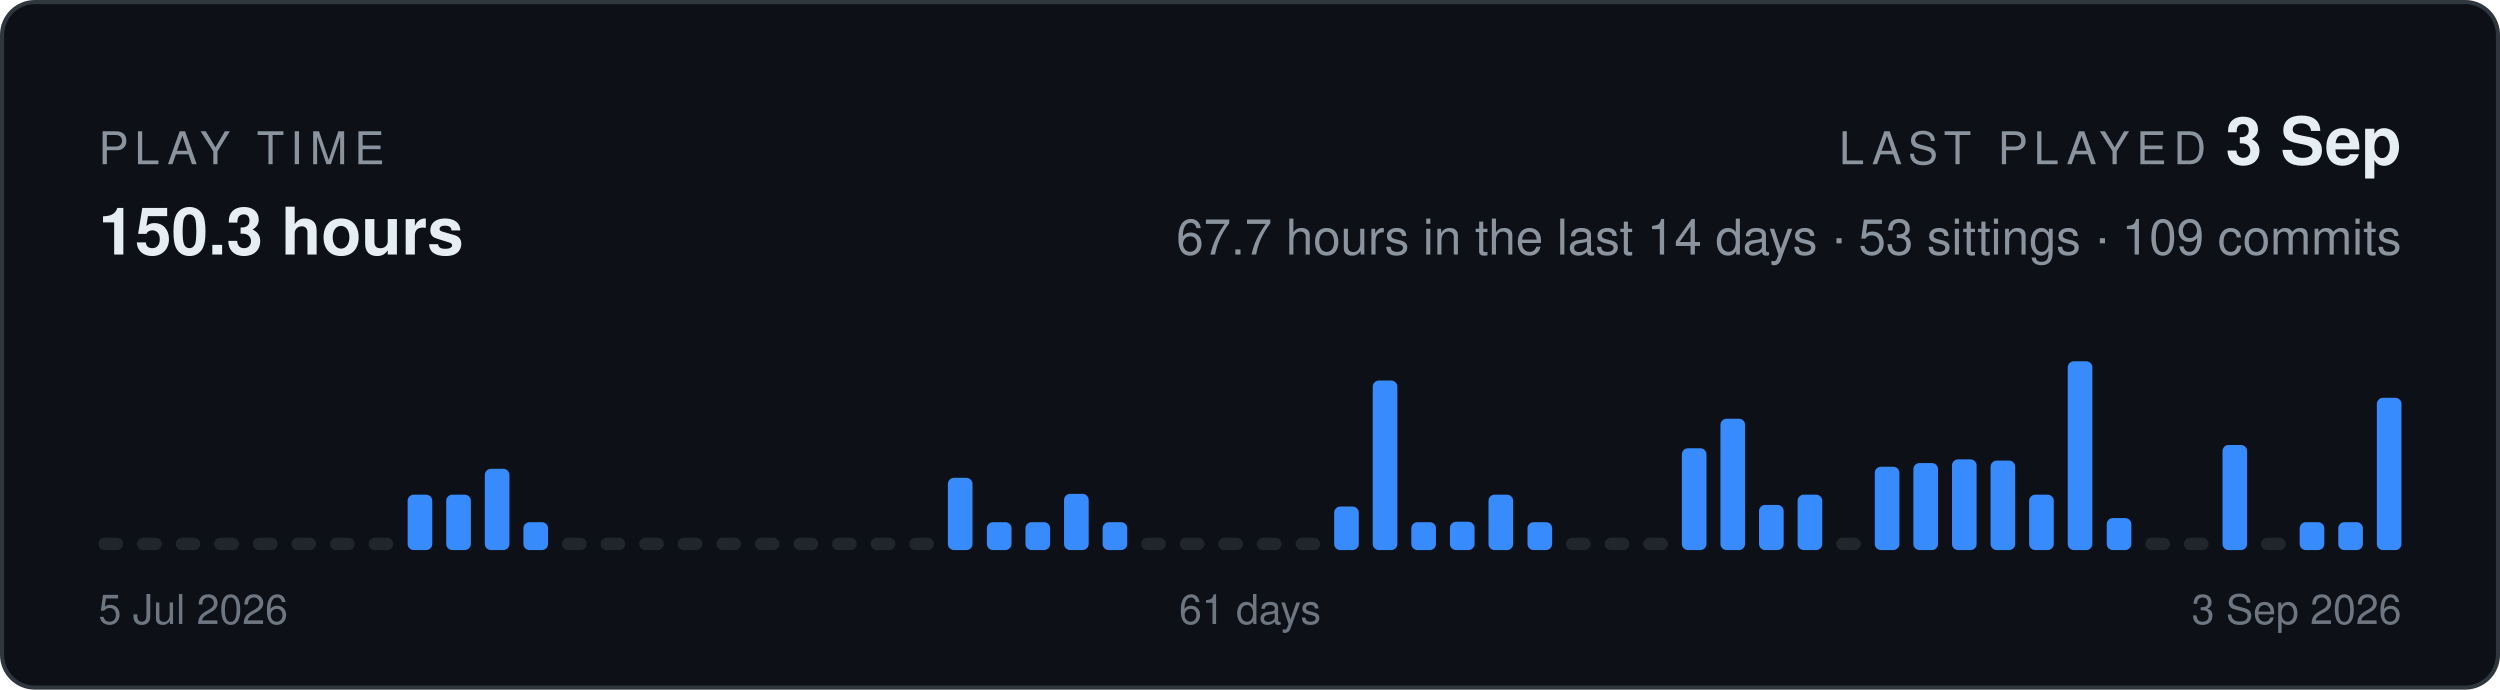
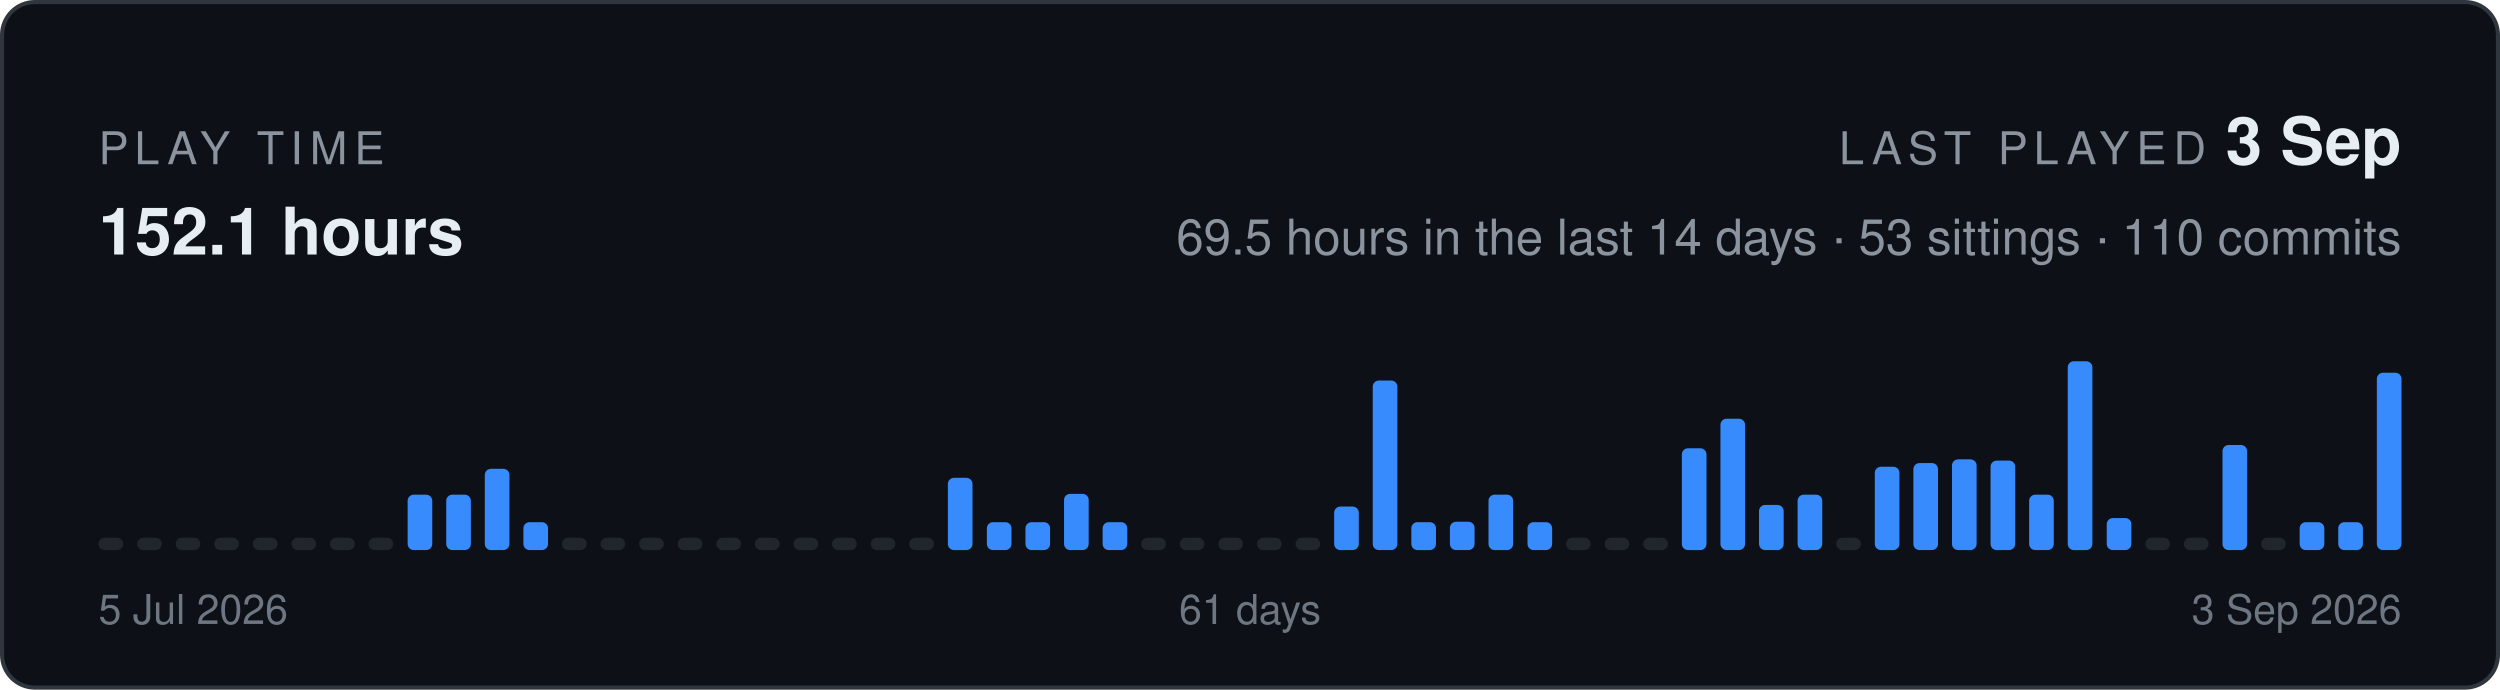
- <svg xmlns="http://www.w3.org/2000/svg" width="609" height="168" viewBox="0 0 609 168" role="img" aria-label="Play time: 150.3 hours over 109 commits, last played 3 Sep">
+ <svg xmlns="http://www.w3.org/2000/svg" width="609" height="168" viewBox="0 0 609 168" role="img" aria-label="Play time: 152.1 hours over 110 commits, last played 3 Sep">
  <style>
    .card { fill: #0d1117; stroke: #30363d }
    text { font-family: -apple-system, BlinkMacSystemFont, "Segoe UI", Helvetica, Arial, sans-serif }
    .label { font-size: 11px; letter-spacing: 1.7px; fill: #8b949e }
    .stat { font-size: 16px; font-weight: 600; letter-spacing: normal; fill: #e6edf3 }
    .note { font-size: 12px; fill: #8b949e }
    .axis { font-size: 10px; fill: #6e7681 }
    .bar { fill: #388bfd }
    .bar-quiet { fill: #21262d }
  </style>
  <rect class="card" x="0.5" y="0.5" width="608" height="167" rx="8" />
  <text class="label" x="24" y="40">PLAY TIME</text>
-   <text class="stat" x="24" y="62">150.3 hours</text>
+   <text class="stat" x="24" y="62">152.1 hours</text>
  <text class="label" x="585" y="40" text-anchor="end">LAST PLAYED <tspan class="stat">3 Sep</tspan>
  </text>
-   <text class="note" x="585" y="62" text-anchor="end">67.7 hours in the last 14 days   ·   53 sittings   ·   109 commits</text>
+   <text class="note" x="585" y="62" text-anchor="end">69.5 hours in the last 14 days   ·   53 sittings   ·   110 commits</text>
  <rect class="bar-quiet" x="24.0" y="131.0" width="6" height="3.0" rx="1.5" />
  <rect class="bar-quiet" x="33.4" y="131.0" width="6" height="3.0" rx="1.5" />
  <rect class="bar-quiet" x="42.8" y="131.0" width="6" height="3.0" rx="1.5" />
  <rect class="bar-quiet" x="52.2" y="131.0" width="6" height="3.0" rx="1.5" />
  <rect class="bar-quiet" x="61.6" y="131.0" width="6" height="3.0" rx="1.5" />
  <rect class="bar-quiet" x="71.0" y="131.0" width="6" height="3.0" rx="1.5" />
  <rect class="bar-quiet" x="80.4" y="131.0" width="6" height="3.0" rx="1.5" />
  <rect class="bar-quiet" x="89.8" y="131.0" width="6" height="3.0" rx="1.5" />
  <rect class="bar" x="99.3" y="120.5" width="6" height="13.5" rx="1.5" />
  <rect class="bar" x="108.7" y="120.5" width="6" height="13.5" rx="1.5" />
  <rect class="bar" x="118.1" y="114.2" width="6" height="19.8" rx="1.5" />
  <rect class="bar" x="127.5" y="127.2" width="6" height="6.8" rx="1.5" />
  <rect class="bar-quiet" x="136.9" y="131.0" width="6" height="3.0" rx="1.5" />
  <rect class="bar-quiet" x="146.3" y="131.0" width="6" height="3.0" rx="1.5" />
  <rect class="bar-quiet" x="155.7" y="131.0" width="6" height="3.0" rx="1.5" />
  <rect class="bar-quiet" x="165.1" y="131.0" width="6" height="3.0" rx="1.5" />
  <rect class="bar-quiet" x="174.5" y="131.0" width="6" height="3.0" rx="1.5" />
  <rect class="bar-quiet" x="183.9" y="131.0" width="6" height="3.0" rx="1.5" />
  <rect class="bar-quiet" x="193.3" y="131.0" width="6" height="3.0" rx="1.5" />
  <rect class="bar-quiet" x="202.7" y="131.0" width="6" height="3.0" rx="1.5" />
  <rect class="bar-quiet" x="212.1" y="131.0" width="6" height="3.0" rx="1.5" />
  <rect class="bar-quiet" x="221.5" y="131.0" width="6" height="3.0" rx="1.5" />
  <rect class="bar" x="230.9" y="116.4" width="6" height="17.6" rx="1.5" />
  <rect class="bar" x="240.4" y="127.2" width="6" height="6.8" rx="1.5" />
  <rect class="bar" x="249.8" y="127.2" width="6" height="6.8" rx="1.5" />
  <rect class="bar" x="259.2" y="120.3" width="6" height="13.7" rx="1.5" />
  <rect class="bar" x="268.6" y="127.2" width="6" height="6.8" rx="1.5" />
  <rect class="bar-quiet" x="278.0" y="131.0" width="6" height="3.0" rx="1.5" />
  <rect class="bar-quiet" x="287.4" y="131.0" width="6" height="3.0" rx="1.5" />
  <rect class="bar-quiet" x="296.8" y="131.0" width="6" height="3.0" rx="1.5" />
  <rect class="bar-quiet" x="306.2" y="131.0" width="6" height="3.0" rx="1.5" />
  <rect class="bar-quiet" x="315.6" y="131.0" width="6" height="3.0" rx="1.5" />
  <rect class="bar" x="325.0" y="123.4" width="6" height="10.6" rx="1.5" />
  <rect class="bar" x="334.4" y="92.7" width="6" height="41.3" rx="1.5" />
  <rect class="bar" x="343.8" y="127.2" width="6" height="6.8" rx="1.5" />
  <rect class="bar" x="353.2" y="127.1" width="6" height="6.9" rx="1.5" />
  <rect class="bar" x="362.6" y="120.5" width="6" height="13.5" rx="1.5" />
  <rect class="bar" x="372.1" y="127.2" width="6" height="6.8" rx="1.5" />
  <rect class="bar-quiet" x="381.5" y="131.0" width="6" height="3.0" rx="1.5" />
  <rect class="bar-quiet" x="390.9" y="131.0" width="6" height="3.0" rx="1.5" />
  <rect class="bar-quiet" x="400.3" y="131.0" width="6" height="3.0" rx="1.5" />
  <rect class="bar" x="409.7" y="109.2" width="6" height="24.8" rx="1.5" />
  <rect class="bar" x="419.1" y="102.0" width="6" height="32.0" rx="1.5" />
  <rect class="bar" x="428.5" y="123.0" width="6" height="11.0" rx="1.5" />
  <rect class="bar" x="437.9" y="120.5" width="6" height="13.5" rx="1.5" />
  <rect class="bar-quiet" x="447.3" y="131.0" width="6" height="3.0" rx="1.5" />
  <rect class="bar" x="456.7" y="113.7" width="6" height="20.3" rx="1.5" />
  <rect class="bar" x="466.1" y="112.8" width="6" height="21.2" rx="1.5" />
  <rect class="bar" x="475.5" y="111.9" width="6" height="22.1" rx="1.5" />
  <rect class="bar" x="484.9" y="112.2" width="6" height="21.8" rx="1.5" />
  <rect class="bar" x="494.3" y="120.5" width="6" height="13.5" rx="1.5" />
  <rect class="bar" x="503.7" y="88.0" width="6" height="46.0" rx="1.5" />
  <rect class="bar" x="513.2" y="126.2" width="6" height="7.8" rx="1.5" />
  <rect class="bar-quiet" x="522.6" y="131.0" width="6" height="3.0" rx="1.5" />
  <rect class="bar-quiet" x="532.0" y="131.0" width="6" height="3.0" rx="1.5" />
  <rect class="bar" x="541.4" y="108.4" width="6" height="25.6" rx="1.5" />
  <rect class="bar-quiet" x="550.8" y="131.0" width="6" height="3.0" rx="1.5" />
  <rect class="bar" x="560.2" y="127.2" width="6" height="6.8" rx="1.5" />
  <rect class="bar" x="569.6" y="127.2" width="6" height="6.8" rx="1.5" />
-   <rect class="bar" x="579.0" y="96.9" width="6" height="37.1" rx="1.5" />
+   <rect class="bar" x="579.0" y="90.8" width="6" height="43.2" rx="1.5" />
  <text class="axis" x="24" y="152">5 Jul 2026</text>
  <text class="axis" x="304.5" y="152" text-anchor="middle">61 days</text>
  <text class="axis" x="585" y="152" text-anchor="end">3 Sep 2026</text>
</svg>
